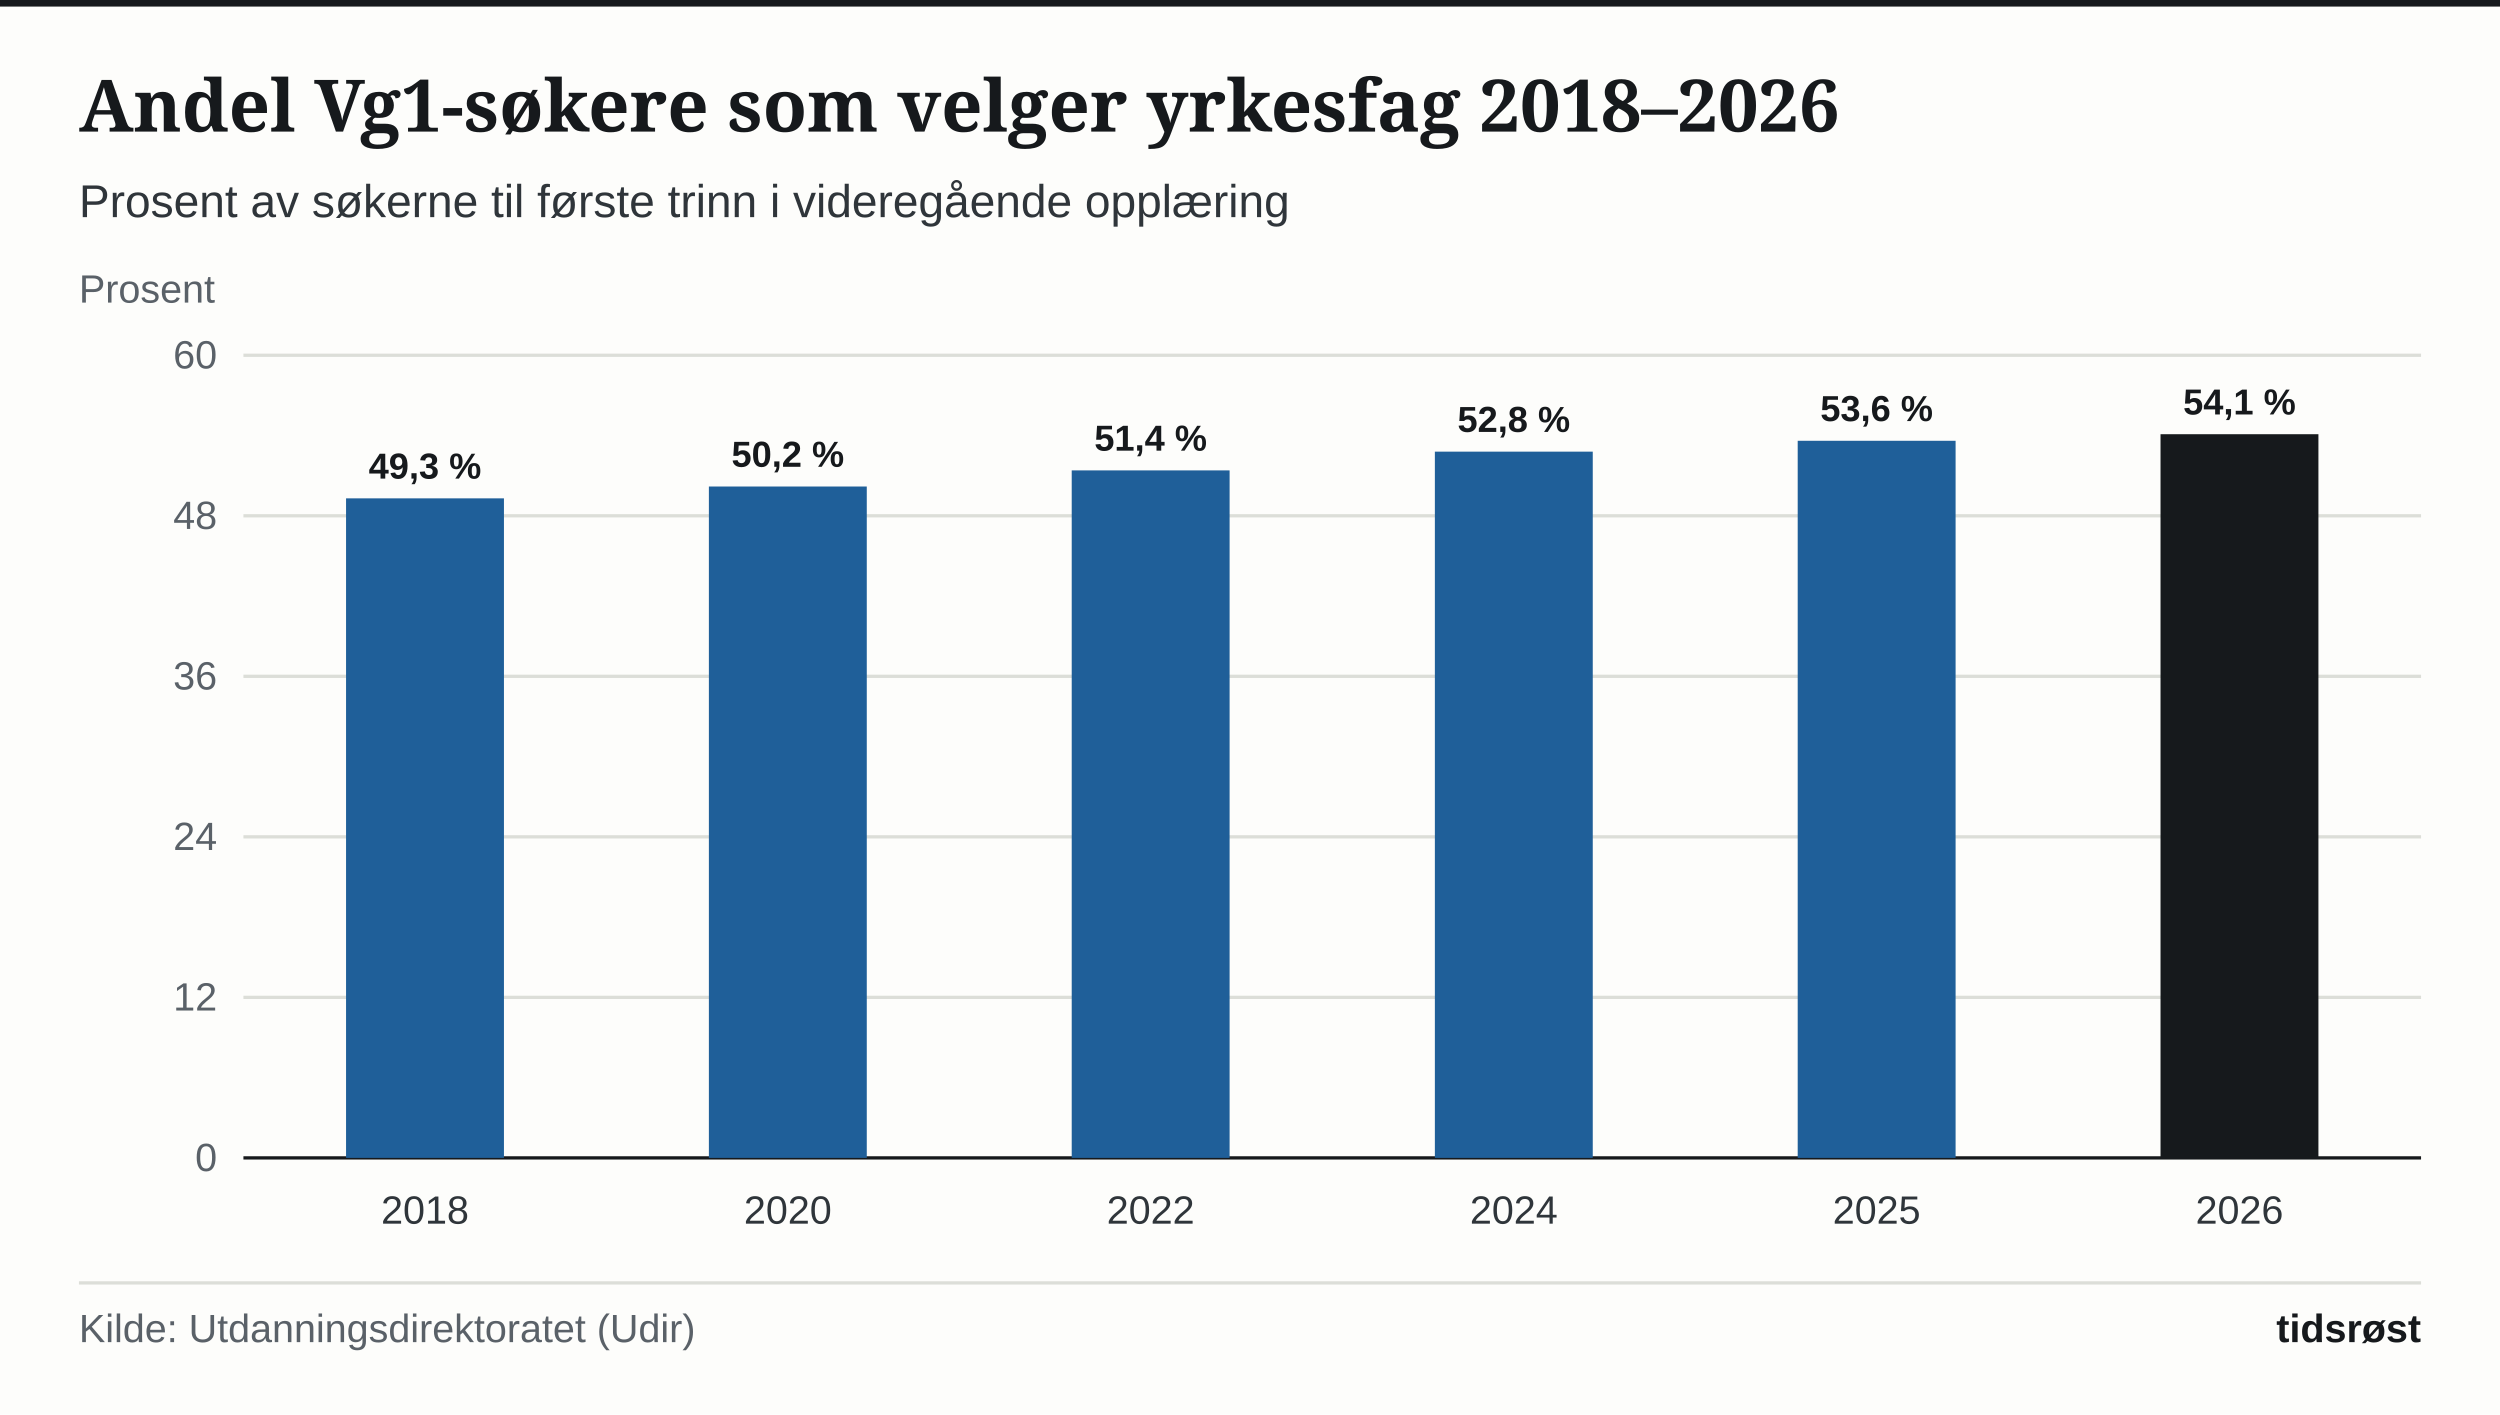
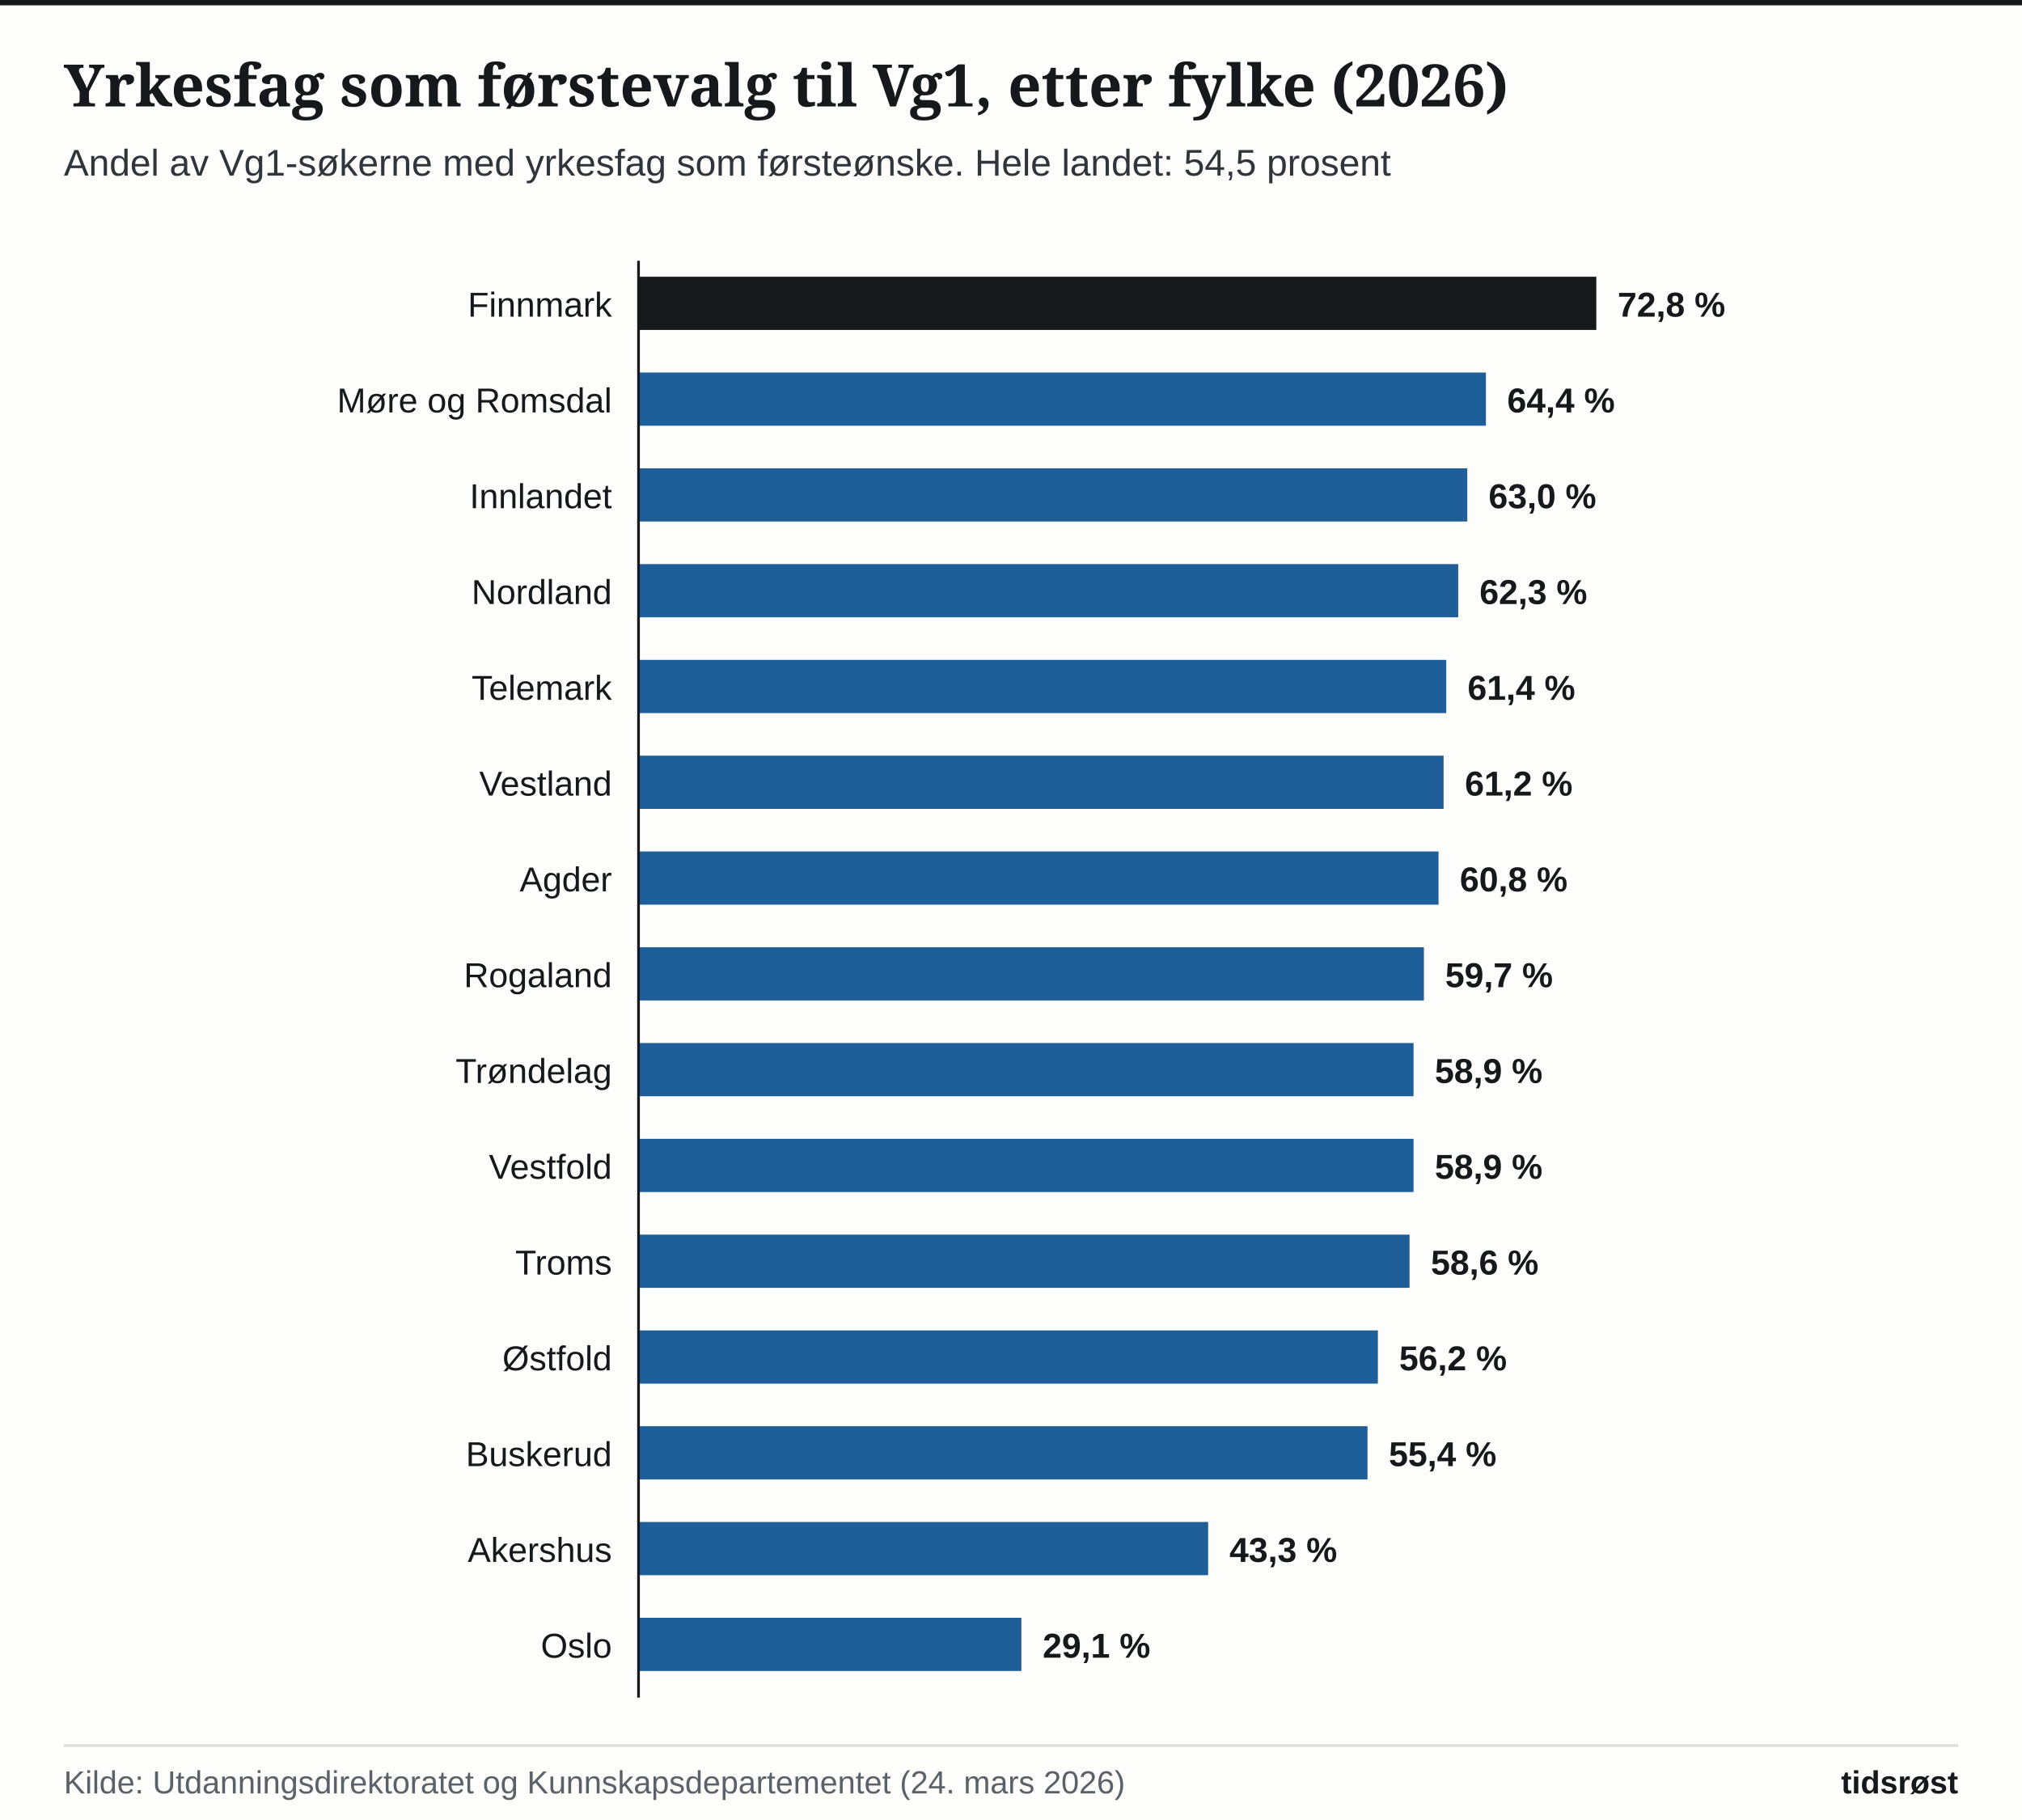
- <svg xmlns="http://www.w3.org/2000/svg" viewBox="0 0 760 430" width="760" height="430" role="img" aria-label="Andel Vg1-søkere som velger yrkesfag 2018–2026">
-   <rect width="760" height="430" fill="#fdfdfb" />
+ <svg xmlns="http://www.w3.org/2000/svg" viewBox="0 0 760 684" width="760" height="684" role="img" aria-label="Yrkesfag som førstevalg til Vg1, etter fylke (2026)">
+   <rect width="760" height="684" fill="#fdfdfb" />
  <rect x="0" y="0" width="760" height="2" fill="#16191c" />
-   <text x="24" y="40" font-family="'Source Serif 4', Georgia, serif" font-size="22" font-weight="650" fill="#16191c">Andel Vg1-søkere som velger yrkesfag 2018–2026</text>
-   <text x="24" y="66" font-family="Archivo, 'Helvetica Neue', Arial, sans-serif" font-size="14" fill="#2f353a">Prosent av søkerne til første trinn i videregående opplæring</text>
-   <text x="24" y="92" font-family="Archivo, 'Helvetica Neue', Arial, sans-serif" font-size="12" fill="#5a6168">Prosent</text>
-   <line x1="74" x2="736" y1="352.0" y2="352.0" stroke="#16191c" stroke-width="1" />
-   <text x="66" y="356.0" text-anchor="end" font-family="Archivo, 'Helvetica Neue', Arial, sans-serif" font-size="12" fill="#5a6168">0</text>
-   <line x1="74" x2="736" y1="303.2" y2="303.2" stroke="#dcded8" stroke-width="1" />
-   <text x="66" y="307.2" text-anchor="end" font-family="Archivo, 'Helvetica Neue', Arial, sans-serif" font-size="12" fill="#5a6168">12</text>
-   <line x1="74" x2="736" y1="254.4" y2="254.4" stroke="#dcded8" stroke-width="1" />
-   <text x="66" y="258.4" text-anchor="end" font-family="Archivo, 'Helvetica Neue', Arial, sans-serif" font-size="12" fill="#5a6168">24</text>
-   <line x1="74" x2="736" y1="205.6" y2="205.6" stroke="#dcded8" stroke-width="1" />
-   <text x="66" y="209.6" text-anchor="end" font-family="Archivo, 'Helvetica Neue', Arial, sans-serif" font-size="12" fill="#5a6168">36</text>
-   <line x1="74" x2="736" y1="156.8" y2="156.8" stroke="#dcded8" stroke-width="1" />
-   <text x="66" y="160.8" text-anchor="end" font-family="Archivo, 'Helvetica Neue', Arial, sans-serif" font-size="12" fill="#5a6168">48</text>
-   <line x1="74" x2="736" y1="108.0" y2="108.0" stroke="#dcded8" stroke-width="1" />
-   <text x="66" y="112.0" text-anchor="end" font-family="Archivo, 'Helvetica Neue', Arial, sans-serif" font-size="12" fill="#5a6168">60</text>
-   <rect x="105.2" y="151.5" width="48.0" height="200.5" fill="#1f5f99" />
-   <text x="129.2" y="145.5" text-anchor="middle" font-family="Archivo, 'Helvetica Neue', Arial, sans-serif" font-size="11" font-weight="600" fill="#16191c">49,3 %</text>
-   <text x="129.2" y="372" text-anchor="middle" font-family="Archivo, 'Helvetica Neue', Arial, sans-serif" font-size="12" fill="#2f353a">2018</text>
-   <rect x="215.5" y="147.9" width="48.0" height="204.1" fill="#1f5f99" />
-   <text x="239.5" y="141.9" text-anchor="middle" font-family="Archivo, 'Helvetica Neue', Arial, sans-serif" font-size="11" font-weight="600" fill="#16191c">50,2 %</text>
-   <text x="239.5" y="372" text-anchor="middle" font-family="Archivo, 'Helvetica Neue', Arial, sans-serif" font-size="12" fill="#2f353a">2020</text>
-   <rect x="325.8" y="143.0" width="48.0" height="209.0" fill="#1f5f99" />
-   <text x="349.8" y="137.0" text-anchor="middle" font-family="Archivo, 'Helvetica Neue', Arial, sans-serif" font-size="11" font-weight="600" fill="#16191c">51,4 %</text>
-   <text x="349.8" y="372" text-anchor="middle" font-family="Archivo, 'Helvetica Neue', Arial, sans-serif" font-size="12" fill="#2f353a">2022</text>
-   <rect x="436.2" y="137.3" width="48.0" height="214.7" fill="#1f5f99" />
-   <text x="460.2" y="131.3" text-anchor="middle" font-family="Archivo, 'Helvetica Neue', Arial, sans-serif" font-size="11" font-weight="600" fill="#16191c">52,8 %</text>
-   <text x="460.2" y="372" text-anchor="middle" font-family="Archivo, 'Helvetica Neue', Arial, sans-serif" font-size="12" fill="#2f353a">2024</text>
-   <rect x="546.5" y="134.0" width="48.0" height="218.0" fill="#1f5f99" />
-   <text x="570.5" y="128.0" text-anchor="middle" font-family="Archivo, 'Helvetica Neue', Arial, sans-serif" font-size="11" font-weight="600" fill="#16191c">53,6 %</text>
-   <text x="570.5" y="372" text-anchor="middle" font-family="Archivo, 'Helvetica Neue', Arial, sans-serif" font-size="12" fill="#2f353a">2025</text>
-   <rect x="656.8" y="132.0" width="48.0" height="220.0" fill="#16191c" />
-   <text x="680.8" y="126.0" text-anchor="middle" font-family="Archivo, 'Helvetica Neue', Arial, sans-serif" font-size="11" font-weight="600" fill="#16191c">54,1 %</text>
-   <text x="680.8" y="372" text-anchor="middle" font-family="Archivo, 'Helvetica Neue', Arial, sans-serif" font-size="12" fill="#2f353a">2026</text>
-   <line x1="24" x2="736" y1="390" y2="390" stroke="#dcded8" stroke-width="1" />
-   <text x="24" y="408" font-family="Archivo, 'Helvetica Neue', Arial, sans-serif" font-size="12" fill="#5a6168">Kilde: Utdanningsdirektoratet (Udir)</text>
-   <text x="736" y="408" text-anchor="end" font-family="Archivo, 'Helvetica Neue', Arial, sans-serif" font-size="12" font-weight="700" fill="#16191c">tidsrøst</text>
+   <text x="24" y="40" font-family="'Source Serif 4', Georgia, serif" font-size="22" font-weight="650" fill="#16191c">Yrkesfag som førstevalg til Vg1, etter fylke (2026)</text>
+   <text x="24" y="66" font-family="Archivo, 'Helvetica Neue', Arial, sans-serif" font-size="14" fill="#2f353a">Andel av Vg1-søkerne med yrkesfag som førsteønske. Hele landet: 54,5 prosent</text>
+   <text x="230" y="119" text-anchor="end" font-family="Archivo, 'Helvetica Neue', Arial, sans-serif" font-size="13" fill="#16191c">Finnmark</text>
+   <rect x="240" y="104" width="360.0" height="20" fill="#16191c" />
+   <text x="608.0" y="119" font-family="Archivo, 'Helvetica Neue', Arial, sans-serif" font-size="13" font-weight="600" fill="#16191c">72,8 %</text>
+   <text x="230" y="155" text-anchor="end" font-family="Archivo, 'Helvetica Neue', Arial, sans-serif" font-size="13" fill="#16191c">Møre og Romsdal</text>
+   <rect x="240" y="140" width="318.5" height="20" fill="#1f5f99" />
+   <text x="566.5" y="155" font-family="Archivo, 'Helvetica Neue', Arial, sans-serif" font-size="13" font-weight="600" fill="#16191c">64,4 %</text>
+   <text x="230" y="191" text-anchor="end" font-family="Archivo, 'Helvetica Neue', Arial, sans-serif" font-size="13" fill="#16191c">Innlandet</text>
+   <rect x="240" y="176" width="311.5" height="20" fill="#1f5f99" />
+   <text x="559.5" y="191" font-family="Archivo, 'Helvetica Neue', Arial, sans-serif" font-size="13" font-weight="600" fill="#16191c">63,0 %</text>
+   <text x="230" y="227" text-anchor="end" font-family="Archivo, 'Helvetica Neue', Arial, sans-serif" font-size="13" fill="#16191c">Nordland</text>
+   <rect x="240" y="212" width="308.1" height="20" fill="#1f5f99" />
+   <text x="556.1" y="227" font-family="Archivo, 'Helvetica Neue', Arial, sans-serif" font-size="13" font-weight="600" fill="#16191c">62,3 %</text>
+   <text x="230" y="263" text-anchor="end" font-family="Archivo, 'Helvetica Neue', Arial, sans-serif" font-size="13" fill="#16191c">Telemark</text>
+   <rect x="240" y="248" width="303.6" height="20" fill="#1f5f99" />
+   <text x="551.6" y="263" font-family="Archivo, 'Helvetica Neue', Arial, sans-serif" font-size="13" font-weight="600" fill="#16191c">61,4 %</text>
+   <text x="230" y="299" text-anchor="end" font-family="Archivo, 'Helvetica Neue', Arial, sans-serif" font-size="13" fill="#16191c">Vestland</text>
+   <rect x="240" y="284" width="302.6" height="20" fill="#1f5f99" />
+   <text x="550.6" y="299" font-family="Archivo, 'Helvetica Neue', Arial, sans-serif" font-size="13" font-weight="600" fill="#16191c">61,2 %</text>
+   <text x="230" y="335" text-anchor="end" font-family="Archivo, 'Helvetica Neue', Arial, sans-serif" font-size="13" fill="#16191c">Agder</text>
+   <rect x="240" y="320" width="300.7" height="20" fill="#1f5f99" />
+   <text x="548.7" y="335" font-family="Archivo, 'Helvetica Neue', Arial, sans-serif" font-size="13" font-weight="600" fill="#16191c">60,8 %</text>
+   <text x="230" y="371" text-anchor="end" font-family="Archivo, 'Helvetica Neue', Arial, sans-serif" font-size="13" fill="#16191c">Rogaland</text>
+   <rect x="240" y="356" width="295.2" height="20" fill="#1f5f99" />
+   <text x="543.2" y="371" font-family="Archivo, 'Helvetica Neue', Arial, sans-serif" font-size="13" font-weight="600" fill="#16191c">59,7 %</text>
+   <text x="230" y="407" text-anchor="end" font-family="Archivo, 'Helvetica Neue', Arial, sans-serif" font-size="13" fill="#16191c">Trøndelag</text>
+   <rect x="240" y="392" width="291.3" height="20" fill="#1f5f99" />
+   <text x="539.3" y="407" font-family="Archivo, 'Helvetica Neue', Arial, sans-serif" font-size="13" font-weight="600" fill="#16191c">58,9 %</text>
+   <text x="230" y="443" text-anchor="end" font-family="Archivo, 'Helvetica Neue', Arial, sans-serif" font-size="13" fill="#16191c">Vestfold</text>
+   <rect x="240" y="428" width="291.3" height="20" fill="#1f5f99" />
+   <text x="539.3" y="443" font-family="Archivo, 'Helvetica Neue', Arial, sans-serif" font-size="13" font-weight="600" fill="#16191c">58,9 %</text>
+   <text x="230" y="479" text-anchor="end" font-family="Archivo, 'Helvetica Neue', Arial, sans-serif" font-size="13" fill="#16191c">Troms</text>
+   <rect x="240" y="464" width="289.8" height="20" fill="#1f5f99" />
+   <text x="537.8" y="479" font-family="Archivo, 'Helvetica Neue', Arial, sans-serif" font-size="13" font-weight="600" fill="#16191c">58,6 %</text>
+   <text x="230" y="515" text-anchor="end" font-family="Archivo, 'Helvetica Neue', Arial, sans-serif" font-size="13" fill="#16191c">Østfold</text>
+   <rect x="240" y="500" width="277.9" height="20" fill="#1f5f99" />
+   <text x="525.9" y="515" font-family="Archivo, 'Helvetica Neue', Arial, sans-serif" font-size="13" font-weight="600" fill="#16191c">56,2 %</text>
+   <text x="230" y="551" text-anchor="end" font-family="Archivo, 'Helvetica Neue', Arial, sans-serif" font-size="13" fill="#16191c">Buskerud</text>
+   <rect x="240" y="536" width="274.0" height="20" fill="#1f5f99" />
+   <text x="522.0" y="551" font-family="Archivo, 'Helvetica Neue', Arial, sans-serif" font-size="13" font-weight="600" fill="#16191c">55,4 %</text>
+   <text x="230" y="587" text-anchor="end" font-family="Archivo, 'Helvetica Neue', Arial, sans-serif" font-size="13" fill="#16191c">Akershus</text>
+   <rect x="240" y="572" width="214.1" height="20" fill="#1f5f99" />
+   <text x="462.1" y="587" font-family="Archivo, 'Helvetica Neue', Arial, sans-serif" font-size="13" font-weight="600" fill="#16191c">43,3 %</text>
+   <text x="230" y="623" text-anchor="end" font-family="Archivo, 'Helvetica Neue', Arial, sans-serif" font-size="13" fill="#16191c">Oslo</text>
+   <rect x="240" y="608" width="143.9" height="20" fill="#1f5f99" />
+   <text x="391.9" y="623" font-family="Archivo, 'Helvetica Neue', Arial, sans-serif" font-size="13" font-weight="600" fill="#16191c">29,1 %</text>
+   <line x1="240" x2="240" y1="98" y2="638" stroke="#16191c" stroke-width="1" />
+   <line x1="24" x2="736" y1="656" y2="656" stroke="#dcded8" stroke-width="1" />
+   <text x="24" y="674" font-family="Archivo, 'Helvetica Neue', Arial, sans-serif" font-size="12" fill="#5a6168">Kilde: Utdanningsdirektoratet og Kunnskapsdepartementet (24. mars 2026)</text>
+   <text x="736" y="674" text-anchor="end" font-family="Archivo, 'Helvetica Neue', Arial, sans-serif" font-size="12" font-weight="700" fill="#16191c">tidsrøst</text>
</svg>
